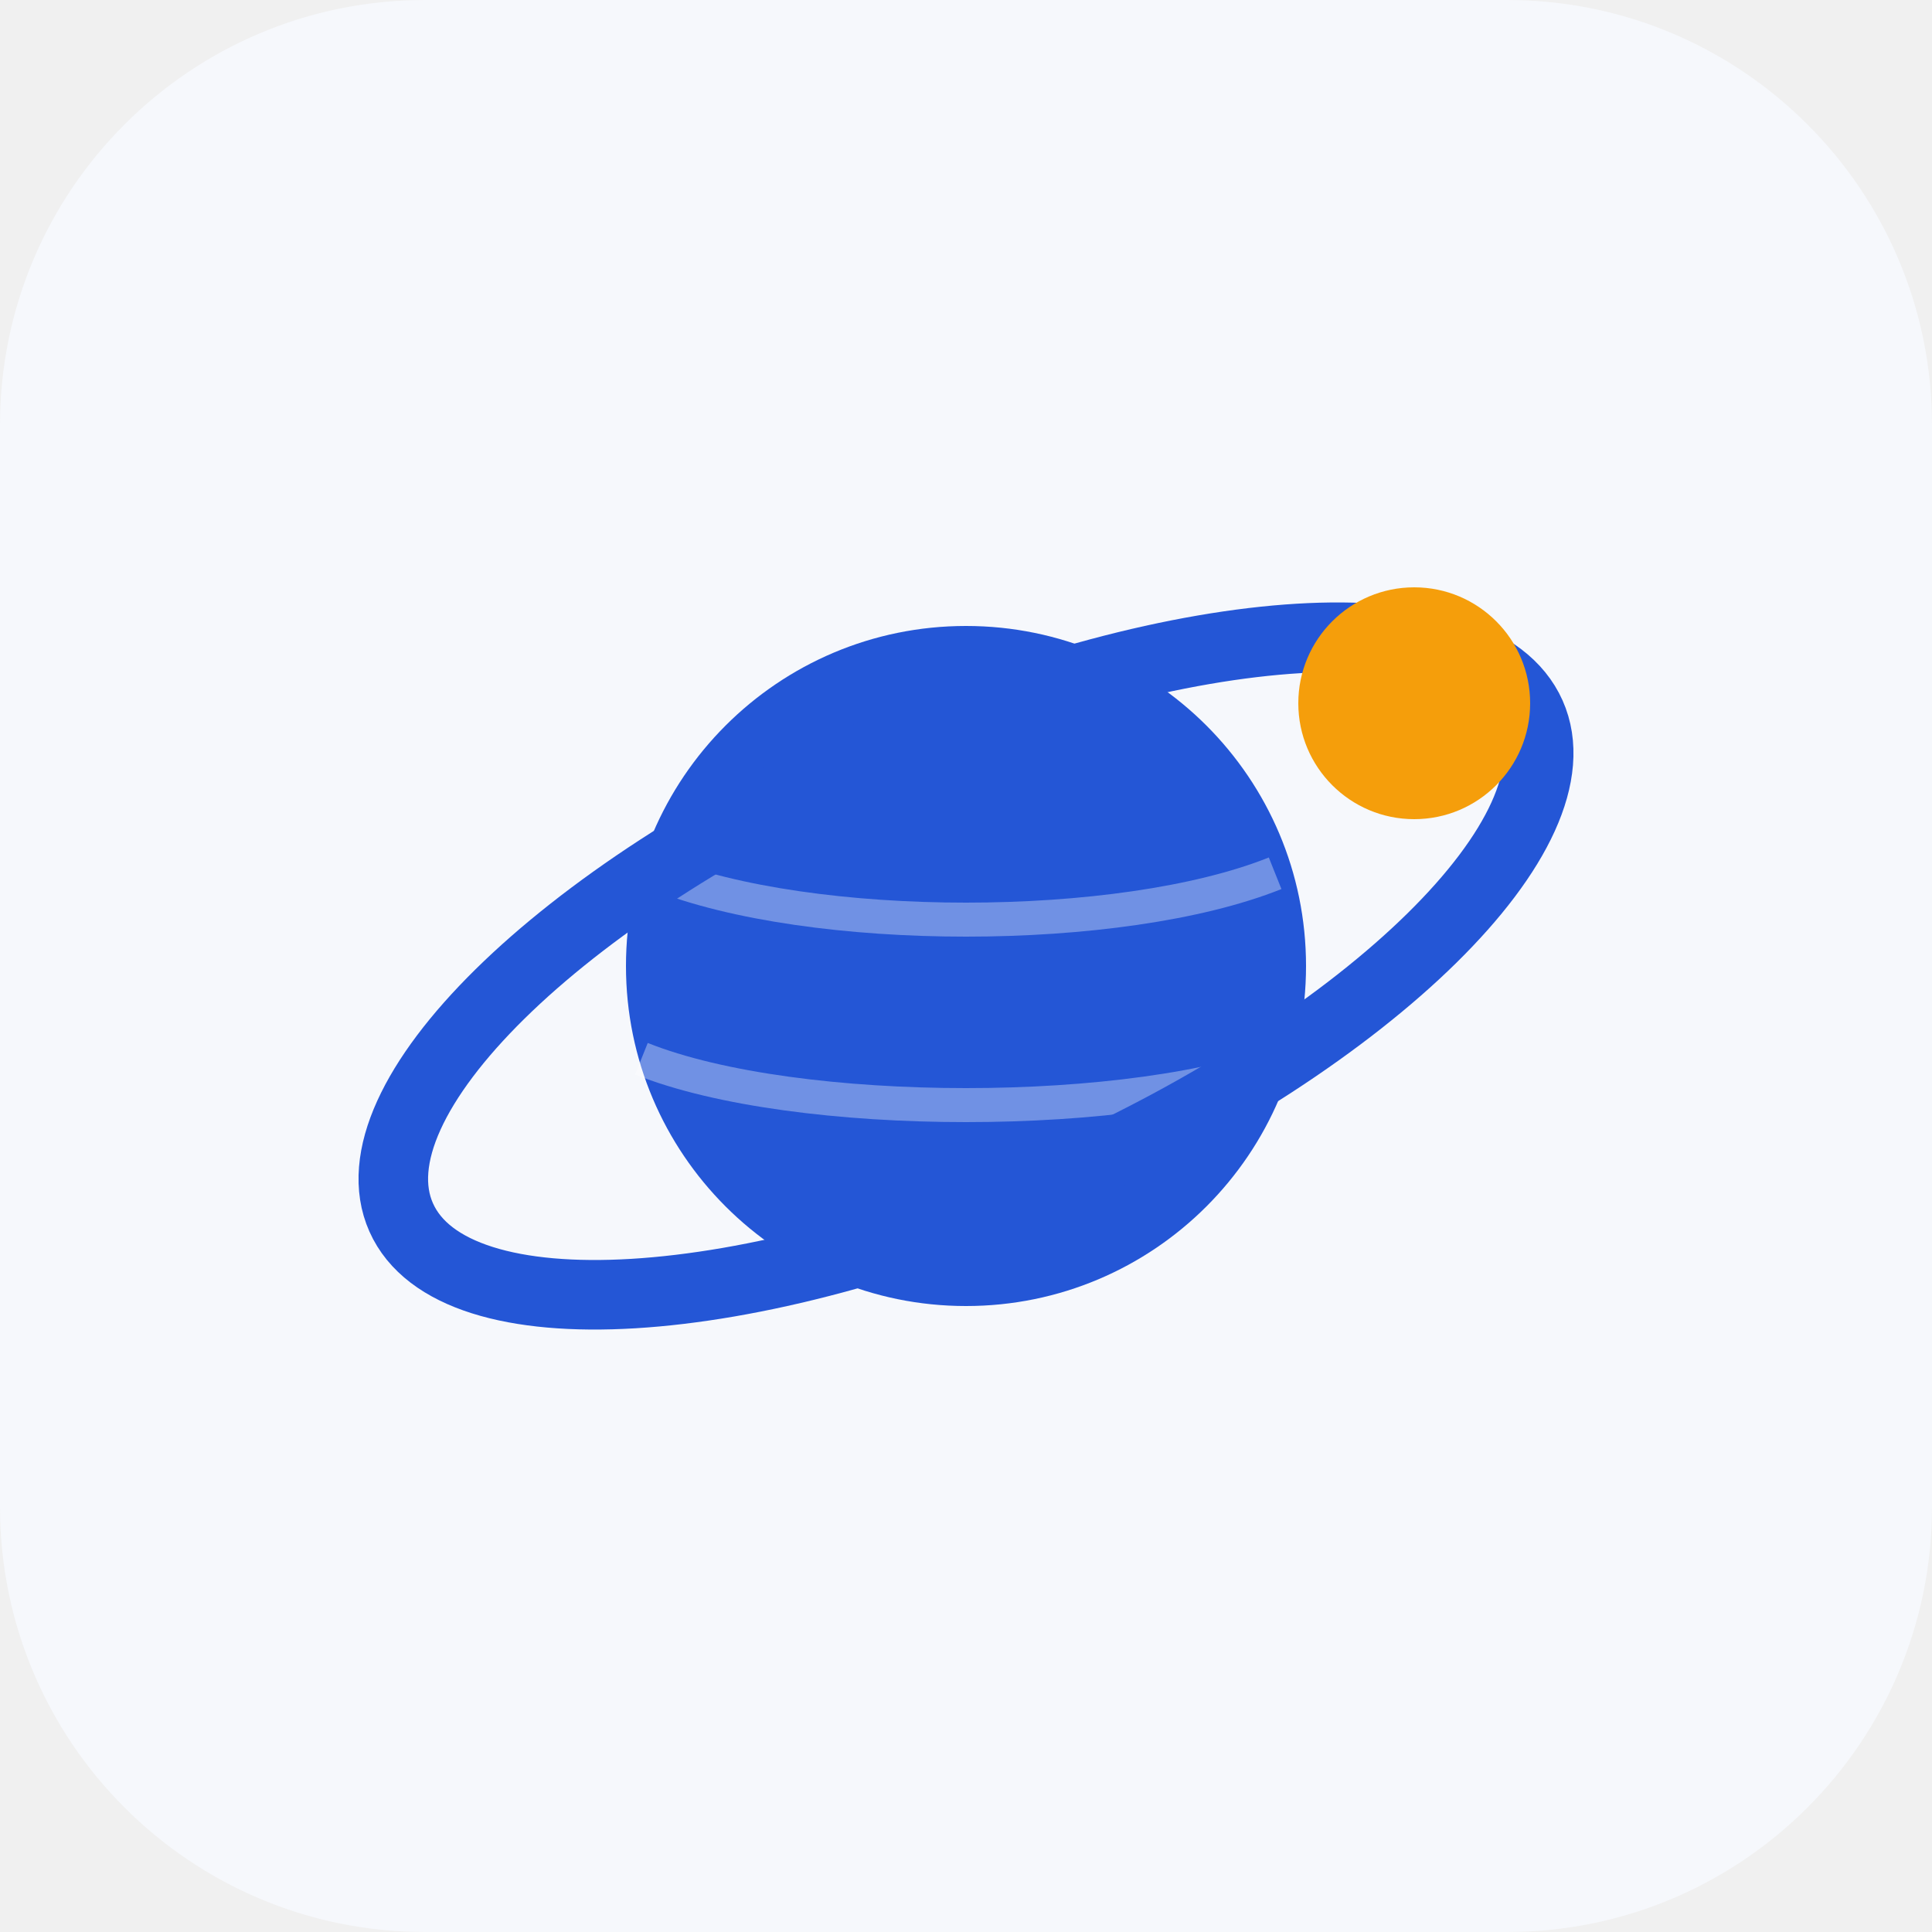
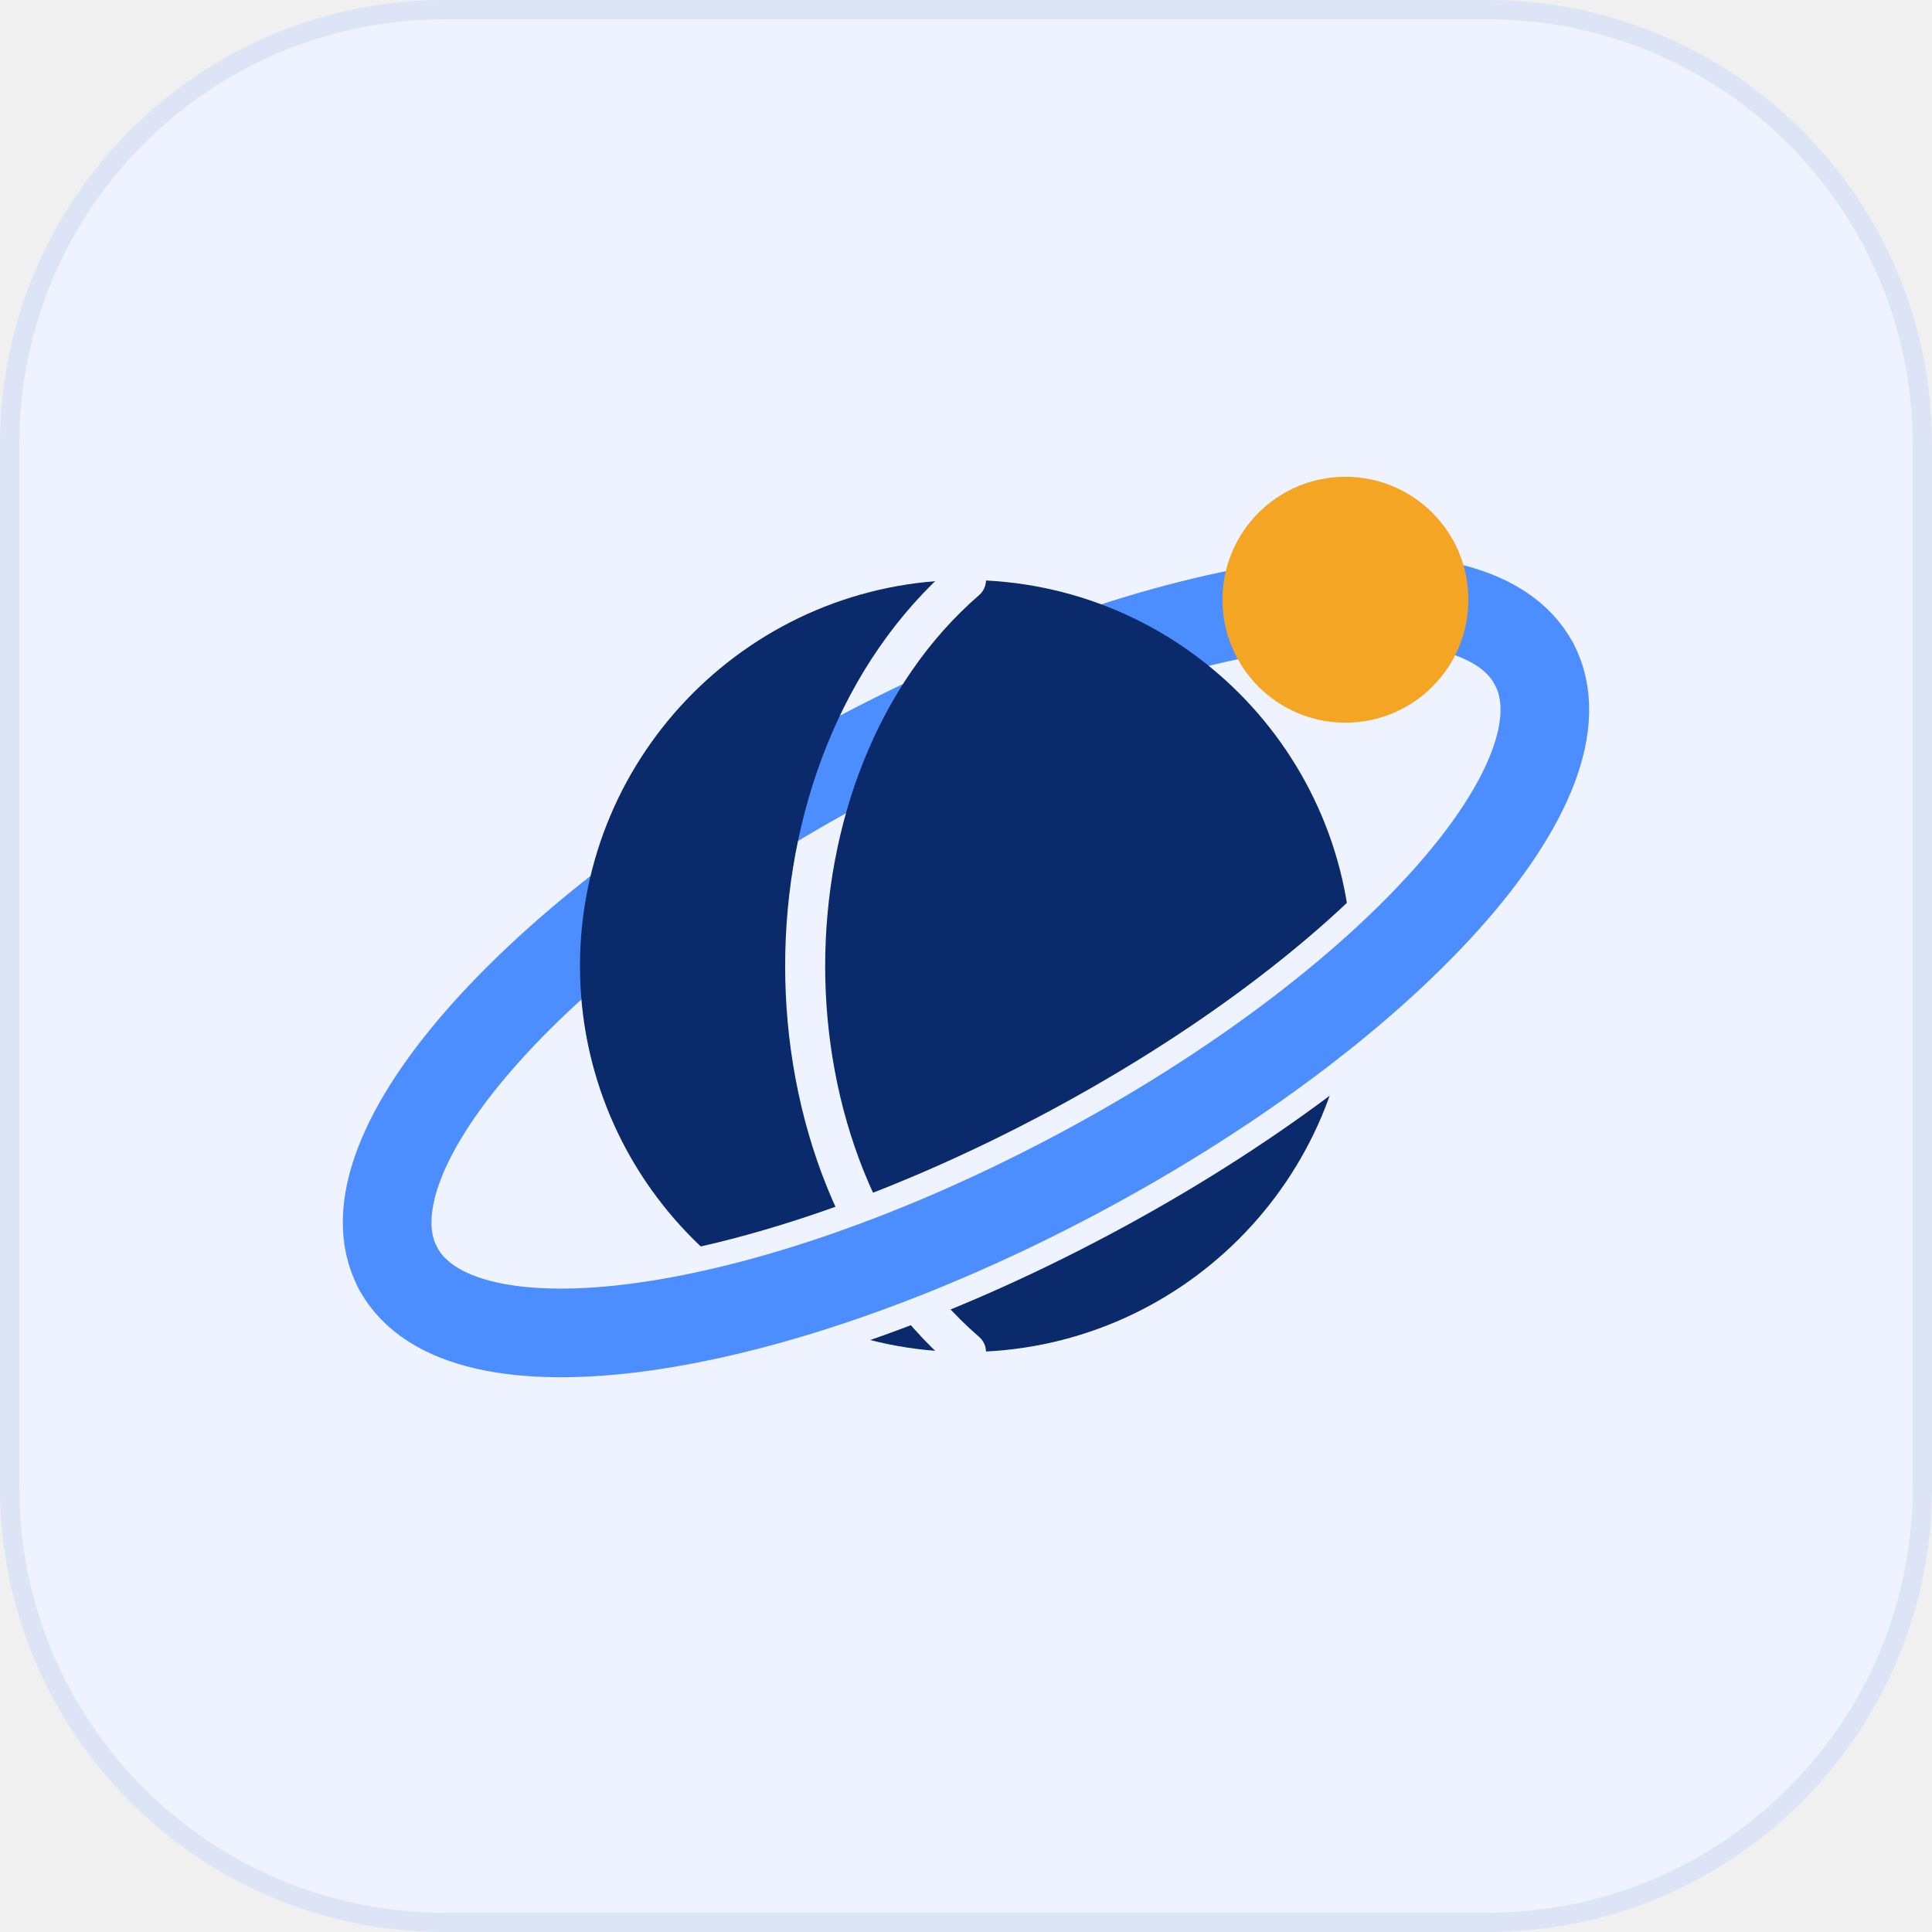
<svg xmlns="http://www.w3.org/2000/svg" viewBox="0 0 100 100" role="img" aria-label="OrbiJob">
-   <rect width="100" height="100" rx="22" fill="#F6F8FC" />
-   <g transform="translate(10 10) scale(.8)">
-     <circle cx="50" cy="50" r="22" fill="#2456D6" />
-     <path d="M30 44c10 4 30 4 40 0M29 56c10 4 32 4 42 0" stroke="#fff" stroke-opacity=".35" stroke-width="2.2" fill="none" />
-     <ellipse cx="50" cy="50" rx="40" ry="15" transform="rotate(-24 50 50)" fill="none" stroke="#2456D6" stroke-width="4.5" />
-     <circle cx="79" cy="33" r="7.5" fill="#F59E0B" />
+   <rect x=".5" y=".5" width="99" height="99" rx="22.5" fill="#EEF3FF" stroke="#DCE4F5" stroke-width="1" />
+   <g transform="translate(13.00 13.00) scale(0.74)">
+     <mask id="ma8" maskUnits="userSpaceOnUse" x="0" y="0" width="100" height="100">
+       <rect width="100" height="100" fill="#fff" />
+       <g transform="translate(50 50) rotate(-28)">
+         <path d="M-45 0A45 16.5 0 0 0 45 0" stroke="#000" stroke-width="9.6" fill="none" />
+       </g>
+       <path d="M50 23C35 36 35 64 50 77" stroke="#000" stroke-width="2.8" fill="none" stroke-linecap="round" />
+     </mask>
+     <g transform="translate(50 50) rotate(-28)">
+       <path d="M-45 0A45 16.5 0 0 1 45 0" stroke="#4C8DFF" stroke-width="6.2" fill="none" stroke-linecap="round" />
+     </g>
+     <circle cx="50" cy="50" r="27" fill="#0A2A6B" mask="url(#ma8)" />
+     <g transform="translate(50 50) rotate(-28)">
+       <path d="M-45 0A45 16.5 0 0 0 45 0" stroke="#4C8DFF" stroke-width="6.2" fill="none" stroke-linecap="round" />
+     </g>
+     <circle cx="76.54" cy="24.38" r="8.6" fill="#F5A524" />
  </g>
</svg>
